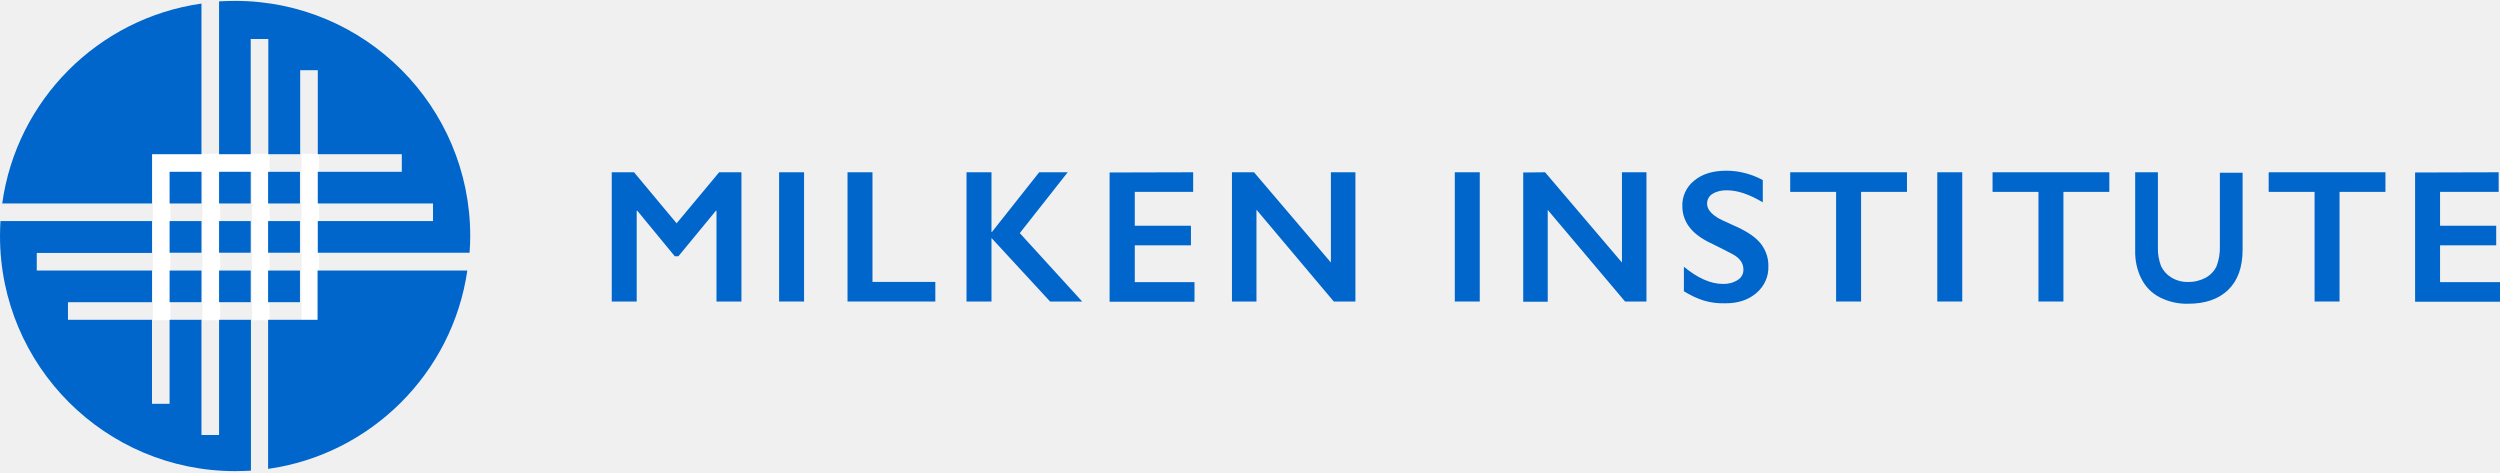
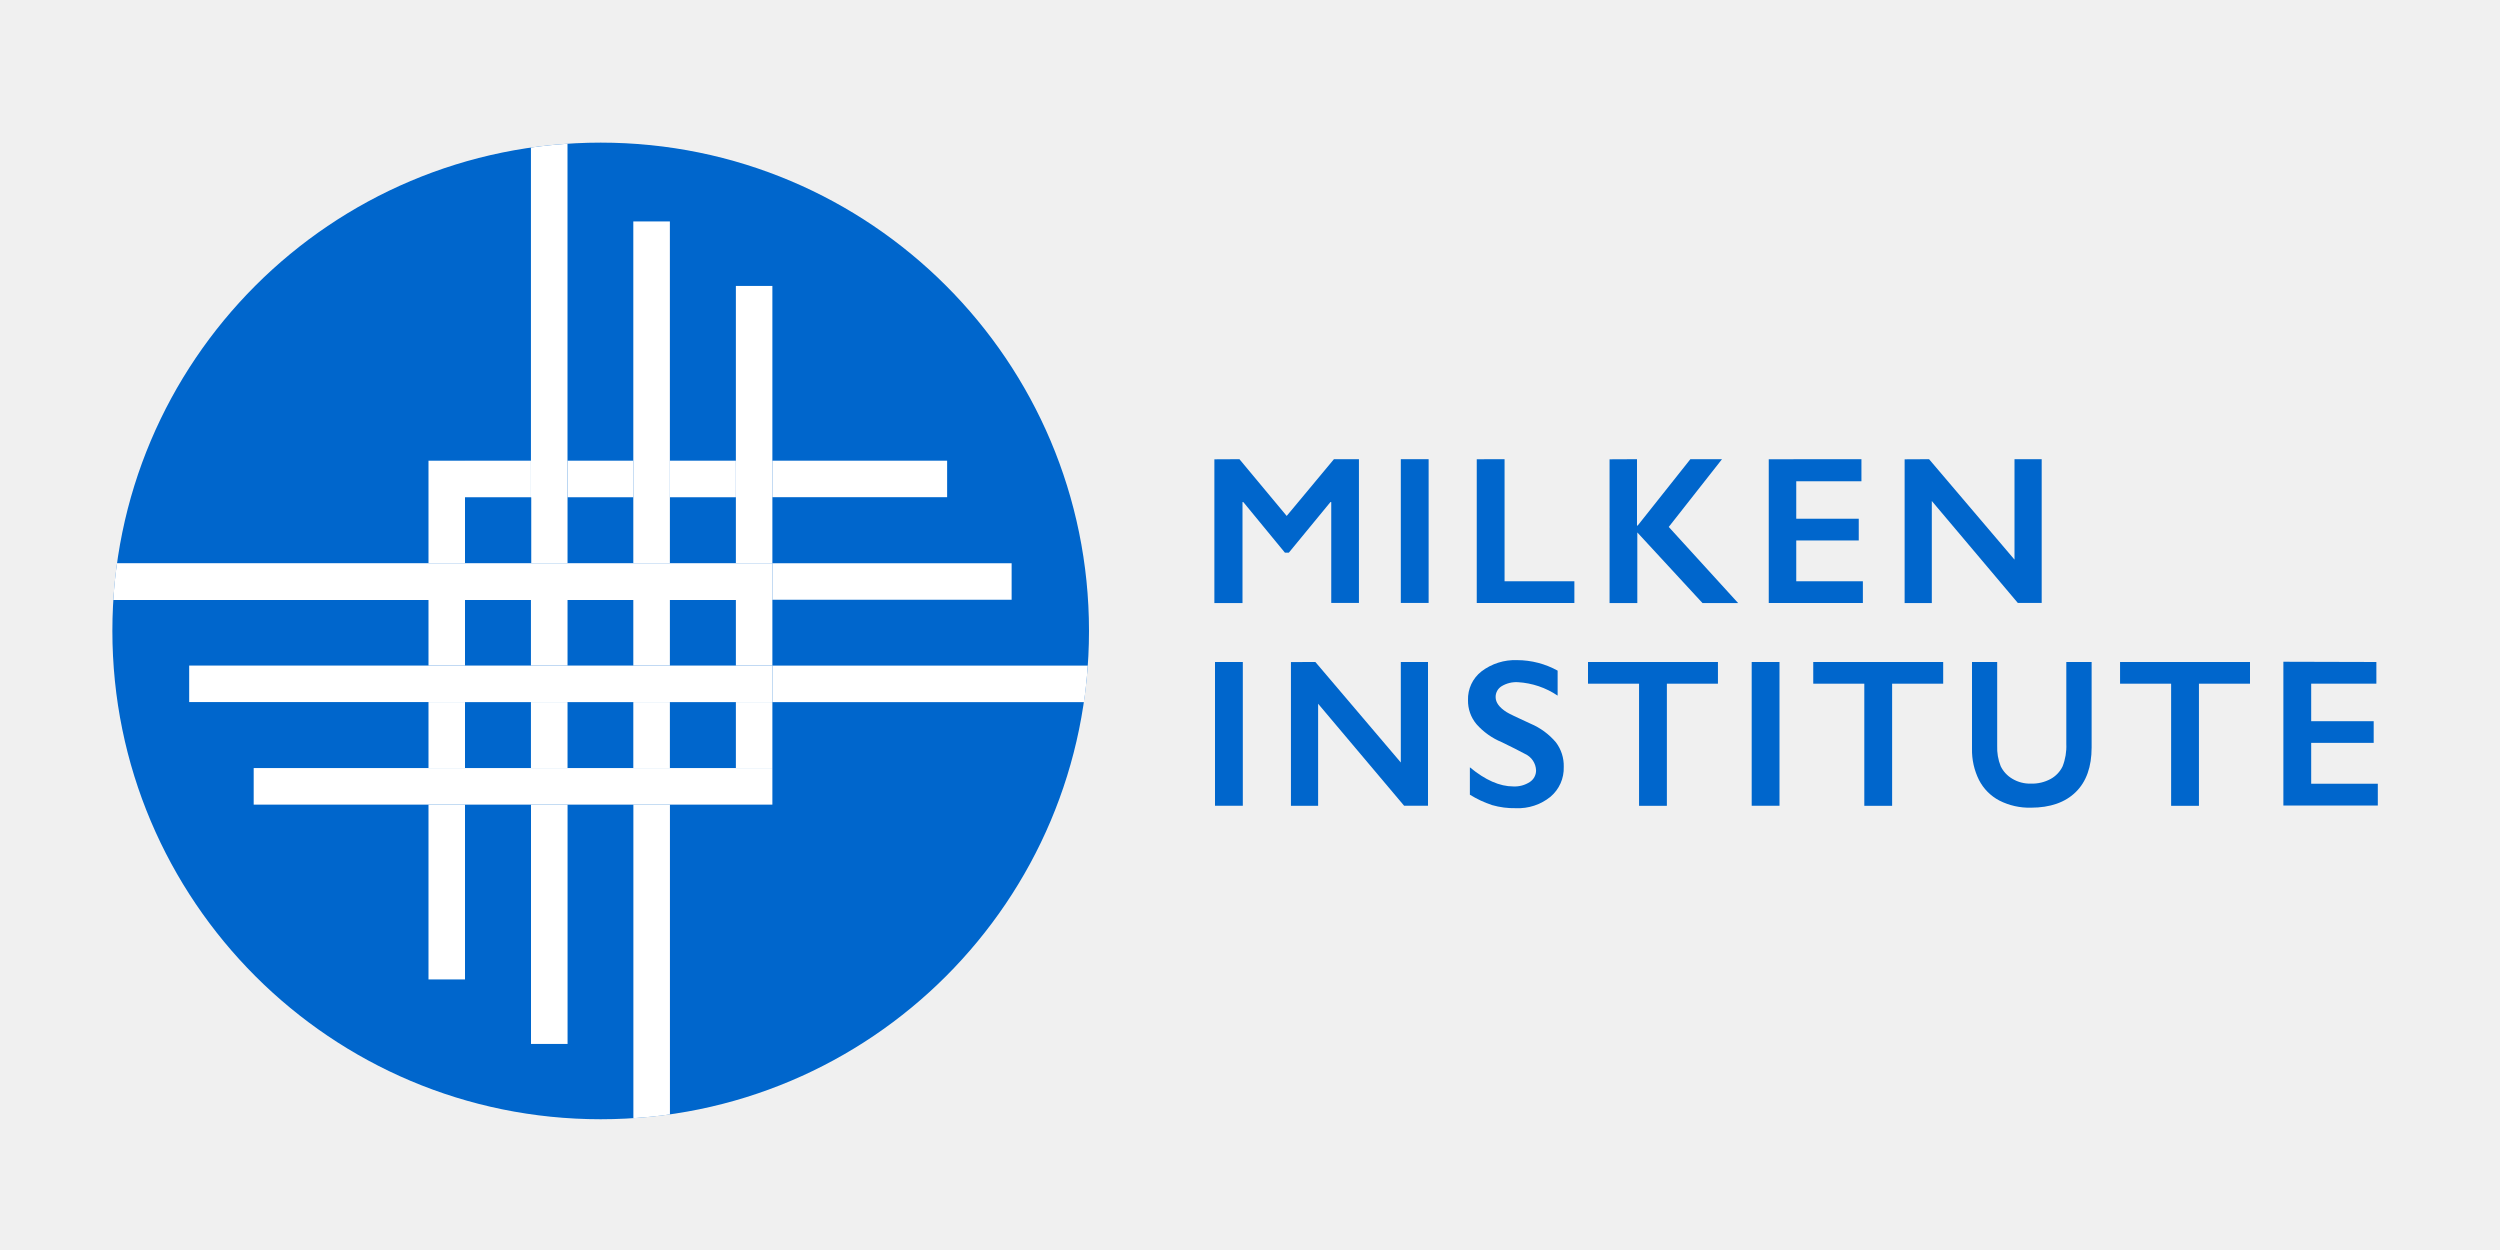
- <svg xmlns="http://www.w3.org/2000/svg" version="1.1" id="Layer_1" x="0px" y="0px" viewBox="0 0 1121.8 211.9" style="enable-background:new 0 0 1121.8 211.9;" xml:space="preserve">
-   <style type="text/css">
- 	.st0{fill:#0066CC;}
- 	.st1{fill:#FFFFFF;}
- </style>
-   <g id="type">
-     <path class="st0" d="M284.5,77.3l19.1,22.9l19.1-22.9h10v58h-11.2V94.6h-0.3L304.4,115h-1.6L286,94.6h-0.3v40.7h-11.2v-58   L284.5,77.3z" />
-     <path class="st0" d="M360.8,77.3v58h-11.2v-58H360.8z" />
-     <path class="st0" d="M391.5,77.3v49.2h28.2v8.8h-39.4v-58L391.5,77.3z" />
-     <path class="st0" d="M444.9,77.3v26.8h0.2l21.2-26.8h12.8l-21.5,27.3l28,30.7h-14.4l-26.3-28.5v28.5h-11.2v-58L444.9,77.3z" />
-     <path class="st0" d="M535.4,77.3v8.8h-26.2v15.2h25.2v8.8h-25.2v16.5H536v8.8h-38.1v-58L535.4,77.3z" />
-     <path class="st0" d="M562.7,77.3l34.5,40.5V77.3h11v58h-9.7l-34.7-41.2v41.2h-11v-58H562.7z" />
-     <path class="st0" d="M664,77.3v58h-11.2v-58H664z" />
-     <path class="st0" d="M693.3,77.3l34.5,40.5V77.3h11v58h-9.6l-34.7-41.1v41.2h-11v-58L693.3,77.3z" />
-     <path class="st0" d="M774.7,76.6c5.7,0,11.3,1.5,16.3,4.2v10c-6-3.6-11.3-5.4-16-5.4c-2.3-0.1-4.6,0.4-6.6,1.6   c-1.5,0.9-2.4,2.6-2.4,4.4c0,2.2,1.5,4.2,4.4,6.1c0.8,0.6,4,2.1,9.6,4.6c4.8,2.3,8.2,4.7,10.3,7.5c2.1,2.8,3.3,6.3,3.2,9.8   c0.2,4.6-1.8,9.1-5.4,12.1c-3.6,3.1-8.2,4.6-13.9,4.6c-3.2,0.1-6.5-0.3-9.6-1.2c-3.2-1-6.2-2.5-9-4.2v-11c6.2,5.1,12,7.7,17.5,7.7   c2.3,0.1,4.7-0.5,6.7-1.8c1.6-1,2.6-2.8,2.5-4.7c0-2.7-1.5-4.9-4.4-6.6c-2.4-1.3-5.6-2.9-9.4-4.8c-4.6-2.1-8-4.5-10.2-7.3   c-2.2-2.7-3.4-6.1-3.4-9.6c-0.2-4.5,1.9-8.9,5.4-11.6C763.9,78,768.7,76.6,774.7,76.6z" />
-     <path class="st0" d="M855.7,77.3v8.8h-20.6v49.2h-11.2V86.1h-20.6v-8.8H855.7z" />
-     <path class="st0" d="M880.5,77.3v58h-11.2v-58H880.5z" />
-     <path class="st0" d="M946.5,77.3v8.8h-20.6v49.2h-11.2V86.1h-20.6v-8.8H946.5z" />
-     <path class="st0" d="M968.3,77.3v33.8c-0.1,2.8,0.4,5.6,1.4,8.3c1,2.1,2.6,3.9,4.6,5.1c2.3,1.4,4.9,2.1,7.5,2   c2.8,0.1,5.5-0.6,8-1.9c2.1-1.2,3.8-3,4.8-5.1c1.1-2.9,1.6-5.9,1.5-9v-33h10.2v34.5c0,7.8-2.1,13.8-6.4,18   c-4.3,4.2-10.3,6.3-18.1,6.3c-4.4,0.1-8.8-0.9-12.7-2.9c-3.5-1.8-6.4-4.7-8.2-8.3c-2-3.9-2.9-8.3-2.8-12.7V77.3H968.3z" />
-     <path class="st0" d="M1070.4,77.3v8.8h-20.6v49.2h-11.2V86.1H1018v-8.8H1070.4z" />
-     <path class="st0" d="M1121.2,77.3v8.8h-26.3v15.2h25.2v8.8h-25.2v16.5h26.9v8.8h-38.1v-58L1121.2,77.3z" />
-   </g>
-   <g id="MI_initials">
-     <rect x="135.3" y="69" class="st1" width="7.9" height="74.6" />
-     <polygon class="st1" points="118.9,69 113.1,69 98.8,69 90.8,69 76.5,69 68.6,69 68.6,77 68.6,143.7 76.5,143.7 76.5,77 90.8,77    90.8,143.7 98.8,143.7 98.8,77 113.1,77 113.1,143.7 121,143.7 121,69  " />
-   </g>
-   <g>
-     <rect x="120.3" y="77.1" class="st0" width="14.3" height="14.2" />
-     <rect x="98.3" y="77.1" class="st0" width="14.2" height="14.2" />
-     <rect x="98.3" y="99.2" class="st0" width="14.2" height="14.2" />
-     <path class="st0" d="M98.3,69.2h14.2V17.5h7.9v51.7h14.3V31.5h7.9v37.7h37.7v7.9h-37.7v14.2h51.7v7.9h-51.7v14.2h68.1   c0.2-2.5,0.3-5,0.3-7.5c0-58.2-47.2-105.5-105.5-105.5c-2.4,0-4.8,0.1-7.2,0.2V69.2z" />
-     <rect x="120.3" y="99.2" class="st0" width="14.3" height="14.2" />
-     <rect x="120.3" y="121.4" class="st0" width="14.3" height="14.2" />
-     <rect x="76.1" y="121.4" class="st0" width="14.3" height="14.2" />
-     <rect x="76.1" y="77.1" class="st0" width="14.3" height="14.2" />
-     <path class="st0" d="M112.5,143.5H98.3v51.7h-7.9v-51.7H76.1v37.7h-7.9v-37.7H30.5v-7.9h37.7v-14.2H16.5v-7.9h51.7V99.2H0.2   c-0.1,2.2-0.2,4.5-0.2,6.7c0,58.2,47.2,105.5,105.5,105.5c2.4,0,4.7-0.1,7.1-0.2V143.5z" />
-     <rect x="98.3" y="121.4" class="st0" width="14.2" height="14.2" />
-     <path class="st0" d="M142.5,121.4v22.1h-7.9v0h-14.3v66.9c46.1-6.5,82.7-42.9,89.4-89H142.5z" />
-     <rect x="76.1" y="99.2" class="st0" width="14.3" height="14.2" />
-     <path class="st0" d="M68.2,91.3V77.1v-7.9h7.9h14.3V1.6C44,8.2,7.4,44.9,1,91.3H68.2z" />
-   </g>
+ <svg xmlns="http://www.w3.org/2000/svg" id="Layer_1" data-name="Layer 1" viewBox="0 0 400 200">
+   <defs>
+     <style>.cls-1{fill:#06c;}.cls-2{fill:none;}.cls-3{fill:#fff;}</style>
+   </defs>
+   <path class="cls-1" d="M198.31,73.47l7.56,9.08,7.56-9.08h4v23H213V80.33h-.13l-6.66,8.1h-.62l-6.66-8.1h-.13V96.49H194.3v-23Z" />
+   <path class="cls-1" d="M228.58,73.47v23h-4.45v-23Z" />
+   <path class="cls-1" d="M240.73,73.47V93H251.9v3.48H236.28v-23Z" />
+   <path class="cls-1" d="M261.92,73.47V84.1h.1l8.44-10.63h5.06L267,84.31l11.1,12.18h-5.7l-10.43-11.3v11.3h-4.44v-23Z" />
+   <path class="cls-1" d="M297.83,73.47V77H287.4v6h10v3.47h-10V93h10.66v3.48H283v-23Z" />
+   <path class="cls-1" d="M308.65,73.47l13.67,16.07V73.47h4.35v23h-3.82L309.09,80.16V96.49h-4.35v-23Z" />
+   <path class="cls-1" d="M198.85,105.92v23H194.4v-23Z" />
+   <path class="cls-1" d="M210.46,105.92,224.13,122V105.92h4.35v23h-3.82L210.9,112.6v16.33h-4.35v-23Z" />
+   <path class="cls-1" d="M242.74,105.62a13.49,13.49,0,0,1,6.48,1.68v4a12.66,12.66,0,0,0-6.35-2.15,4.51,4.51,0,0,0-2.62.65,2,2,0,0,0-.95,1.73c0,.87.59,1.67,1.76,2.41.33.22,1.6.83,3.81,1.84a10.83,10.83,0,0,1,4.08,3,6.21,6.21,0,0,1,1.25,3.92,6,6,0,0,1-2.13,4.79,8.23,8.23,0,0,1-5.53,1.82,12.82,12.82,0,0,1-3.79-.49,16.36,16.36,0,0,1-3.57-1.67v-4.38q3.69,3.06,6.95,3.06a4.43,4.43,0,0,0,2.64-.71,2.19,2.19,0,0,0,1-1.88,3,3,0,0,0-1.74-2.6c-1-.53-2.22-1.16-3.74-1.89a11,11,0,0,1-4.06-2.89,5.83,5.83,0,0,1-1.35-3.82,5.61,5.61,0,0,1,2.16-4.62A8.86,8.86,0,0,1,242.74,105.62Z" />
+   <path class="cls-1" d="M274.87,105.92v3.47H266.7v19.54h-4.45V109.39h-8.17v-3.47Z" />
+   <path class="cls-1" d="M284.72,105.92v23h-4.45v-23Z" />
+   <path class="cls-1" d="M310.91,105.92v3.47h-8.17v19.54h-4.45V109.39h-8.17v-3.47Z" />
+   <path class="cls-1" d="M319.55,105.92v13.39a8,8,0,0,0,.56,3.28,4.72,4.72,0,0,0,1.84,2,5.49,5.49,0,0,0,3,.79,6.24,6.24,0,0,0,3.16-.75,4.56,4.56,0,0,0,1.9-2,8.74,8.74,0,0,0,.6-3.59V105.92h4.05v13.67q0,4.65-2.54,7.14t-7.17,2.5a10.6,10.6,0,0,1-5.05-1.14,7.67,7.67,0,0,1-3.26-3.29,10.72,10.72,0,0,1-1.12-5V105.92Z" />
+   <path class="cls-1" d="M360,105.92v3.47h-8.17v19.54h-4.45V109.39h-8.17v-3.47Z" />
+   <path class="cls-1" d="M380.22,105.92v3.47H369.79v6h10v3.47h-10v6.54h10.66v3.48H365.34v-23Z" />
+   <circle class="cls-1" cx="96.11" cy="100.95" r="78.13" />
+   <rect class="cls-2" x="90.81" y="95.96" width="10.52" height="10.52" />
+   <rect class="cls-2" x="90.81" y="112.34" width="10.52" height="10.55" />
+   <rect class="cls-2" x="74.4" y="95.96" width="10.55" height="10.52" />
+   <rect class="cls-2" x="107.19" y="112.34" width="10.55" height="10.55" />
+   <rect class="cls-2" x="90.81" y="79.56" width="10.52" height="10.55" />
+   <rect class="cls-2" x="74.4" y="79.56" width="10.55" height="10.55" />
+   <rect class="cls-2" x="107.19" y="79.56" width="10.55" height="10.55" />
+   <rect class="cls-2" x="74.4" y="112.34" width="10.55" height="10.55" />
+   <rect class="cls-2" x="107.19" y="95.96" width="10.55" height="10.52" />
+   <path class="cls-2" d="M123.58,112.34v16.4H107.19v49.57a78.19,78.19,0,0,0,66.24-66Z" />
+   <path class="cls-2" d="M101.33,128.74H90.81V167H85V128.74H74.4v28H68.56v-28h-28v-5.85h28V112.34H30.27v-5.84H68.56V96H18.13C18,97.6,18,99.27,18,101A78.15,78.15,0,0,0,96.11,179.1c1.76,0,3.5-.08,5.23-.19V128.74Z" />
+   <path class="cls-2" d="M68.56,79.56V73.72H85V23.6A78.17,78.17,0,0,0,18.72,90.11H68.56Z" />
+   <path class="cls-2" d="M101.33,73.71V35.43h5.85V73.71h10.56v-28h5.84v28h28v5.85h-28V90.12h38.29V96H123.58V106.5H174c.13-1.84.22-3.68.22-5.55A78.15,78.15,0,0,0,96.11,22.79c-1.79,0-3.56.08-5.31.2V73.71Z" />
+   <polygon class="cls-3" points="107.19 73.72 107.19 79.56 117.74 79.56 117.74 73.71 107.18 73.71 107.18 73.72 107.19 73.72" />
+   <polygon class="cls-3" points="74.4 79.56 84.95 79.56 84.95 73.71 68.56 73.71 68.56 73.72 74.4 73.72 74.4 79.56" />
+   <polygon class="cls-3" points="90.81 79.56 101.33 79.56 101.33 73.71 90.8 73.71 90.8 73.72 90.81 73.72 90.81 79.56" />
+   <rect class="cls-3" x="123.58" y="73.71" width="27.96" height="5.84" />
+   <rect class="cls-3" x="90.81" y="95.95" width="10.52" height="0.01" />
+   <rect class="cls-3" x="74.4" y="95.95" width="10.55" height="0.01" />
+   <rect class="cls-3" x="123.58" y="90.12" width="38.28" height="5.84" />
+   <rect class="cls-3" x="107.19" y="95.95" width="10.55" height="0.01" />
+   <rect class="cls-3" x="107.19" y="112.33" width="10.55" height="0.01" />
+   <path class="cls-3" d="M123.58,112.34h49.85q.42-2.88.61-5.84H123.58Z" />
+   <rect class="cls-3" x="90.81" y="112.33" width="10.52" height="0.01" />
+   <rect class="cls-3" x="74.4" y="112.33" width="10.55" height="0.01" />
+   <rect class="cls-3" x="68.56" y="128.74" width="5.84" height="27.97" />
+   <polygon class="cls-3" points="74.4 112.34 74.4 112.33 68.56 112.33 68.56 112.34 68.56 122.89 74.4 122.89 74.4 112.34" />
+   <polygon class="cls-3" points="74.4 95.96 74.4 95.95 68.56 95.95 68.56 95.96 68.56 106.49 74.4 106.49 74.4 95.96" />
+   <polygon class="cls-3" points="74.4 73.72 68.56 73.72 68.56 79.56 68.56 90.11 74.4 90.11 74.4 79.56 74.4 73.72" />
+   <polygon class="cls-3" points="84.96 128.74 84.96 167.03 90.81 167.03 90.81 128.74 90.8 128.74 84.96 128.74" />
+   <polygon class="cls-3" points="90.8 106.49 90.81 106.49 90.81 95.96 90.81 95.95 90.8 95.95 90.8 106.49" />
+   <polygon class="cls-3" points="90.81 73.72 90.8 73.72 90.8 90.11 90.81 90.11 90.81 79.56 90.81 73.72" />
+   <polygon class="cls-3" points="90.81 112.33 90.8 112.33 90.8 122.89 90.81 122.89 90.81 112.34 90.81 112.33" />
+   <path class="cls-3" d="M107.18,128.74h-5.84v50.17q3-.19,5.85-.6V128.74Z" />
+   <polygon class="cls-3" points="107.18 106.49 107.19 106.49 107.19 95.96 107.19 95.95 107.18 95.95 107.18 106.49" />
+   <polygon class="cls-3" points="107.19 73.72 107.18 73.72 107.18 90.11 107.19 90.11 107.19 79.56 107.19 73.72" />
+   <polygon class="cls-3" points="107.19 112.33 107.18 112.33 107.18 122.89 107.19 122.89 107.19 112.34 107.19 112.33" />
+   <polygon class="cls-3" points="123.58 95.96 123.58 90.12 123.58 79.56 123.58 73.71 123.58 45.75 117.74 45.75 117.74 73.71 117.74 79.56 117.74 90.11 123.58 90.11 123.58 95.95 117.74 95.95 117.74 95.96 117.74 106.49 123.58 106.49 123.58 112.33 117.74 112.33 117.74 112.34 117.74 122.89 123.58 122.89 123.58 128.74 123.58 128.74 123.58 112.34 123.58 106.5 123.58 95.96" />
+   <polygon class="cls-3" points="101.33 106.49 107.18 106.49 107.18 95.95 101.33 95.95 101.33 95.96 101.33 106.49" />
+   <polygon class="cls-3" points="107.18 73.72 107.18 73.71 107.18 35.43 101.33 35.43 101.33 73.71 101.33 79.56 101.33 90.11 107.18 90.11 107.18 73.72" />
+   <polygon class="cls-3" points="107.18 112.33 101.33 112.33 101.33 112.34 101.33 122.89 107.18 122.89 107.18 112.33" />
+   <polygon class="cls-3" points="84.95 106.49 90.8 106.49 90.8 95.95 84.95 95.95 84.95 95.96 84.95 106.49" />
+   <path class="cls-3" d="M85,79.56V90.11H90.8V73.72h0V23q-3,.2-5.85.61v56Z" />
+   <polygon class="cls-3" points="90.8 112.33 84.95 112.33 84.95 112.34 84.95 122.89 90.8 122.89 90.8 112.33" />
+   <polygon class="cls-3" points="117.74 122.89 107.19 122.89 107.18 122.89 101.33 122.89 90.81 122.89 90.8 122.89 84.95 122.89 74.4 122.89 68.56 122.89 40.59 122.89 40.59 128.74 68.56 128.74 74.4 128.74 84.95 128.74 84.96 128.74 90.8 128.74 90.81 128.74 101.33 128.74 101.34 128.74 107.18 128.74 107.19 128.74 117.74 128.74 123.58 128.74 123.58 122.89 117.74 122.89" />
+   <polygon class="cls-3" points="84.95 112.33 90.8 112.33 90.81 112.33 101.33 112.33 107.18 112.33 107.19 112.33 117.74 112.33 123.58 112.33 123.58 106.49 117.74 106.49 107.19 106.49 107.18 106.49 101.33 106.49 90.81 106.49 90.8 106.49 84.95 106.49 74.4 106.49 68.56 106.49 30.27 106.49 30.27 112.33 68.56 112.33 74.4 112.33 84.95 112.33" />
+   <path class="cls-3" d="M74.4,96h49.18V90.11H18.72Q18.31,93,18.13,96H74.4Z" />
</svg>
